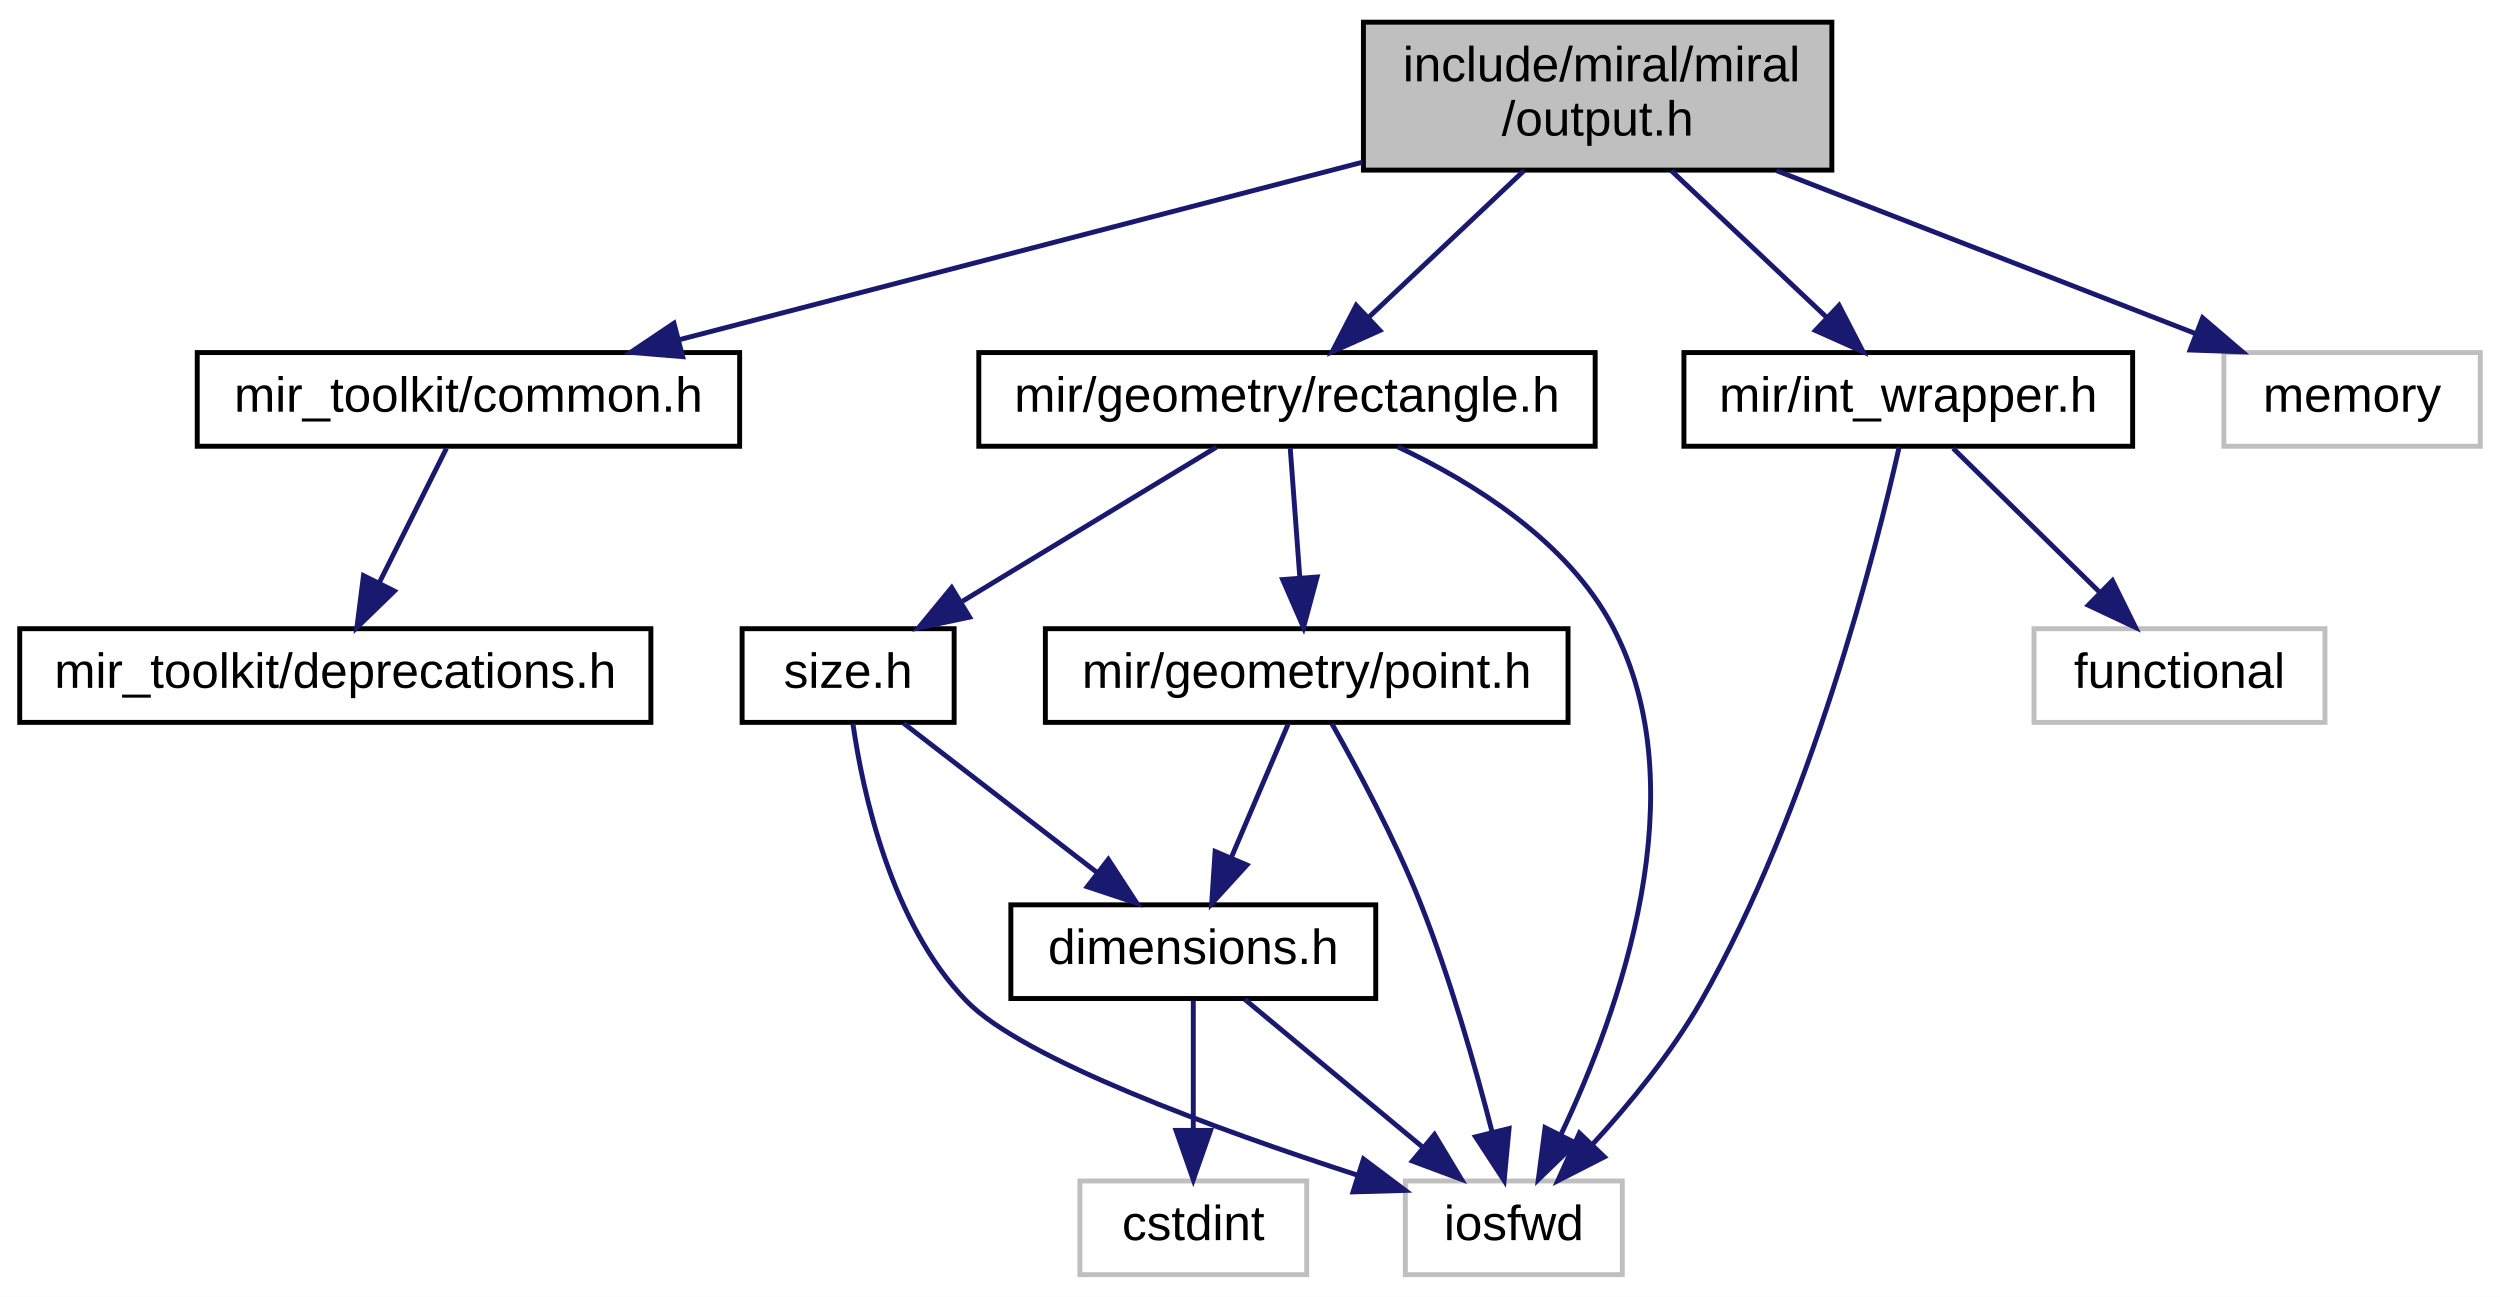
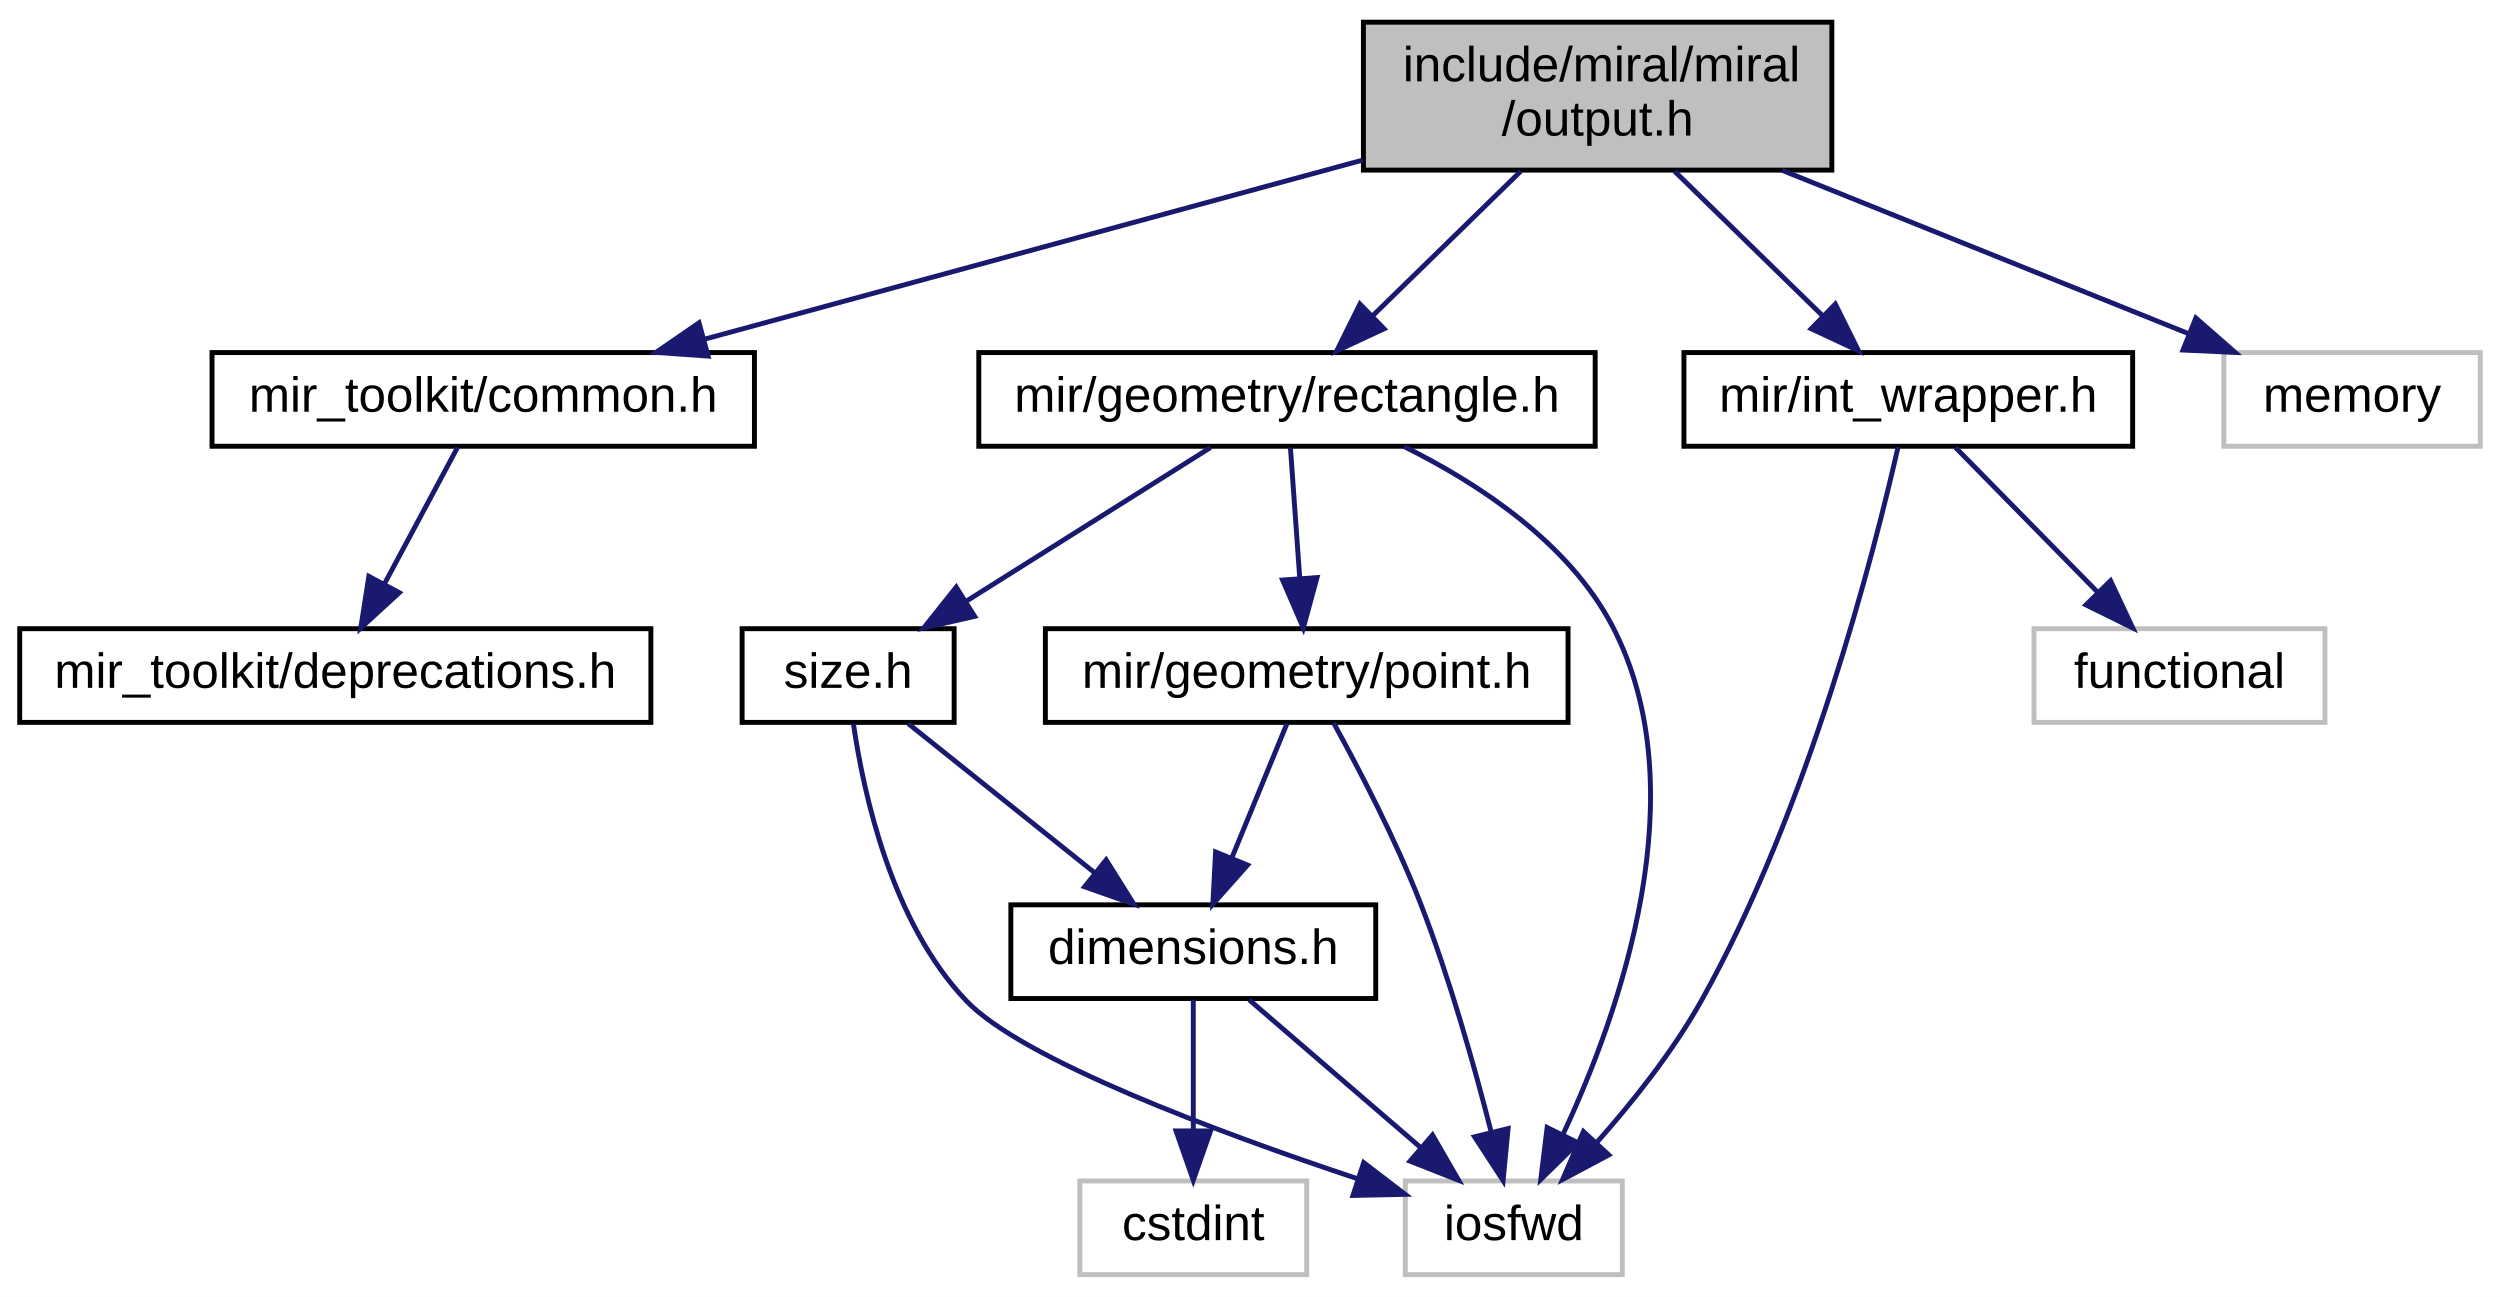
<svg xmlns="http://www.w3.org/2000/svg" xmlns:xlink="http://www.w3.org/1999/xlink" width="507pt" height="263pt" viewBox="0.00 0.00 507.00 263.00">
  <g id="graph0" class="graph" transform="scale(1 1) rotate(0) translate(4 259)">
-     <polygon fill="white" stroke="none" points="-4,4 -4,-259 503,-259 503,4 -4,4" />
+     <polygon fill="#ffffff" stroke="transparent" points="-4,4 -4,-259 503,-259 503,4 -4,4" />
    <g id="node1" class="node">
-       <polygon fill="#bfbfbf" stroke="black" points="272.5,-224.5 272.5,-254.5 367.5,-254.5 367.5,-224.5 272.5,-224.5" />
-       <text text-anchor="start" x="280.5" y="-242.5" font-family="Arial" font-size="10.00">include/miral/miral</text>
-       <text text-anchor="middle" x="320" y="-231.5" font-family="Arial" font-size="10.00">/output.h</text>
+       <polygon fill="#bfbfbf" stroke="#000000" points="272.5,-224.5 272.5,-254.5 367.5,-254.5 367.5,-224.5 272.5,-224.5" />
+       <text text-anchor="start" x="280.5" y="-242.5" font-family="Arial" font-size="10.00" fill="#000000">include/miral/miral</text>
+       <text text-anchor="middle" x="320" y="-231.5" font-family="Arial" font-size="10.00" fill="#000000">/output.h</text>
    </g>
    <g id="node2" class="node">
      <g id="a_node2">
        <a xlink:href="common_8h.html" target="_top" xlink:title="mir_toolkit/common.h">
-           <polygon fill="white" stroke="black" points="36,-168.5 36,-187.5 146,-187.5 146,-168.5 36,-168.5" />
-           <text text-anchor="middle" x="91" y="-175.5" font-family="Arial" font-size="10.00">mir_toolkit/common.h</text>
+           <polygon fill="#ffffff" stroke="#000000" points="39,-168.5 39,-187.5 149,-187.5 149,-168.5 39,-168.5" />
+           <text text-anchor="middle" x="94" y="-175.5" font-family="Arial" font-size="10.00" fill="#000000">mir_toolkit/common.h</text>
        </a>
      </g>
    </g>
    <g id="edge1" class="edge">
-       <path fill="none" stroke="midnightblue" d="M272.273,-226.099C231.395,-215.478 173.063,-200.322 133.705,-190.096" />
-       <polygon fill="midnightblue" stroke="midnightblue" points="134.441,-186.671 123.882,-187.544 132.68,-193.446 134.441,-186.671" />
+       <path fill="none" stroke="#191970" d="M272.347,-226.533C232.998,-215.825 177.541,-200.734 138.953,-190.233" />
+       <polygon fill="#191970" stroke="#191970" points="139.604,-186.783 129.036,-187.534 137.766,-193.537 139.604,-186.783" />
    </g>
    <g id="node4" class="node">
      <g id="a_node4">
        <a xlink:href="rectangle_8h.html" target="_top" xlink:title="mir/geometry/rectangle.h">
-           <polygon fill="white" stroke="black" points="194.5,-168.5 194.5,-187.5 319.5,-187.5 319.5,-168.5 194.5,-168.5" />
-           <text text-anchor="middle" x="257" y="-175.5" font-family="Arial" font-size="10.00">mir/geometry/rectangle.h</text>
+           <polygon fill="#ffffff" stroke="#000000" points="194.5,-168.5 194.5,-187.5 319.5,-187.5 319.5,-168.5 194.5,-168.5" />
+           <text text-anchor="middle" x="257" y="-175.5" font-family="Arial" font-size="10.00" fill="#000000">mir/geometry/rectangle.h</text>
        </a>
      </g>
    </g>
    <g id="edge3" class="edge">
-       <path fill="none" stroke="midnightblue" d="M305.07,-224.399C295.632,-215.486 283.42,-203.952 273.667,-194.741" />
-       <polygon fill="midnightblue" stroke="midnightblue" points="275.84,-191.979 266.167,-187.658 271.034,-197.069 275.84,-191.979" />
+       <path fill="none" stroke="#191970" d="M304.427,-224.298C295.317,-215.405 283.797,-204.159 274.391,-194.977" />
+       <polygon fill="#191970" stroke="#191970" points="276.688,-192.328 267.087,-187.847 271.798,-197.337 276.688,-192.328" />
    </g>
    <g id="node10" class="node">
      <g id="a_node10">
        <a xlink:href="int__wrapper_8h.html" target="_top" xlink:title="mir/int_wrapper.h">
-           <polygon fill="white" stroke="black" points="337.5,-168.5 337.5,-187.5 428.5,-187.5 428.5,-168.5 337.5,-168.5" />
-           <text text-anchor="middle" x="383" y="-175.5" font-family="Arial" font-size="10.00">mir/int_wrapper.h</text>
+           <polygon fill="#ffffff" stroke="#000000" points="337.5,-168.5 337.5,-187.5 428.5,-187.5 428.5,-168.5 337.5,-168.5" />
+           <text text-anchor="middle" x="383" y="-175.5" font-family="Arial" font-size="10.00" fill="#000000">mir/int_wrapper.h</text>
        </a>
      </g>
    </g>
    <g id="edge13" class="edge">
-       <path fill="none" stroke="midnightblue" d="M334.93,-224.399C344.368,-215.486 356.58,-203.952 366.333,-194.741" />
-       <polygon fill="midnightblue" stroke="midnightblue" points="368.966,-197.069 373.833,-187.658 364.16,-191.979 368.966,-197.069" />
+       <path fill="none" stroke="#191970" d="M335.573,-224.298C344.683,-215.405 356.203,-204.159 365.609,-194.977" />
+       <polygon fill="#191970" stroke="#191970" points="368.202,-197.337 372.913,-187.847 363.312,-192.328 368.202,-197.337" />
    </g>
    <g id="node12" class="node">
-       <polygon fill="white" stroke="#bfbfbf" points="447,-168.5 447,-187.5 499,-187.5 499,-168.5 447,-168.5" />
-       <text text-anchor="middle" x="473" y="-175.5" font-family="Arial" font-size="10.00">memory</text>
+       <polygon fill="#ffffff" stroke="#bfbfbf" points="447,-168.5 447,-187.5 499,-187.5 499,-168.5 447,-168.5" />
+       <text text-anchor="middle" x="473" y="-175.5" font-family="Arial" font-size="10.00" fill="#000000">memory</text>
    </g>
    <g id="edge16" class="edge">
-       <path fill="none" stroke="midnightblue" d="M356.259,-224.399C382.044,-214.372 416.357,-201.028 441.101,-191.405" />
-       <polygon fill="midnightblue" stroke="midnightblue" points="442.686,-194.544 450.737,-187.658 440.149,-188.02 442.686,-194.544" />
+       <path fill="none" stroke="#191970" d="M357.428,-224.455C382.621,-214.329 415.541,-201.096 439.8,-191.345" />
+       <polygon fill="#191970" stroke="#191970" points="441.317,-194.507 449.29,-187.53 438.707,-188.012 441.317,-194.507" />
    </g>
    <g id="node3" class="node">
      <g id="a_node3">
        <a xlink:href="deprecations_8h.html" target="_top" xlink:title="mir_toolkit/deprecations.h">
-           <polygon fill="white" stroke="black" points="0,-112.5 0,-131.5 128,-131.5 128,-112.5 0,-112.5" />
-           <text text-anchor="middle" x="64" y="-119.5" font-family="Arial" font-size="10.00">mir_toolkit/deprecations.h</text>
+           <polygon fill="#ffffff" stroke="#000000" points="0,-112.5 0,-131.5 128,-131.5 128,-112.5 0,-112.5" />
+           <text text-anchor="middle" x="64" y="-119.5" font-family="Arial" font-size="10.00" fill="#000000">mir_toolkit/deprecations.h</text>
        </a>
      </g>
    </g>
    <g id="edge2" class="edge">
-       <path fill="none" stroke="midnightblue" d="M86.541,-168.083C82.846,-160.691 77.477,-149.953 72.906,-140.811" />
-       <polygon fill="midnightblue" stroke="midnightblue" points="75.978,-139.13 68.376,-131.751 69.717,-142.261 75.978,-139.13" />
+       <path fill="none" stroke="#191970" d="M88.774,-168.245C84.688,-160.617 78.886,-149.788 73.925,-140.527" />
+       <polygon fill="#191970" stroke="#191970" points="76.973,-138.805 69.166,-131.643 70.803,-142.11 76.973,-138.805" />
    </g>
    <g id="node5" class="node">
      <g id="a_node5">
        <a xlink:href="point_8h.html" target="_top" xlink:title="mir/geometry/point.h">
-           <polygon fill="white" stroke="black" points="208,-112.5 208,-131.5 314,-131.5 314,-112.5 208,-112.5" />
-           <text text-anchor="middle" x="261" y="-119.5" font-family="Arial" font-size="10.00">mir/geometry/point.h</text>
+           <polygon fill="#ffffff" stroke="#000000" points="208,-112.5 208,-131.5 314,-131.5 314,-112.5 208,-112.5" />
+           <text text-anchor="middle" x="261" y="-119.5" font-family="Arial" font-size="10.00" fill="#000000">mir/geometry/point.h</text>
        </a>
      </g>
    </g>
    <g id="edge4" class="edge">
-       <path fill="none" stroke="midnightblue" d="M257.661,-168.083C258.185,-161.006 258.936,-150.861 259.594,-141.986" />
-       <polygon fill="midnightblue" stroke="midnightblue" points="263.103,-141.982 260.352,-131.751 256.123,-141.465 263.103,-141.982" />
+       <path fill="none" stroke="#191970" d="M257.697,-168.245C258.219,-160.938 258.95,-150.694 259.592,-141.705" />
+       <polygon fill="#191970" stroke="#191970" points="263.09,-141.867 260.311,-131.643 256.108,-141.368 263.09,-141.867" />
    </g>
    <g id="node8" class="node">
-       <polygon fill="white" stroke="#bfbfbf" points="281,-0.5 281,-19.5 325,-19.5 325,-0.5 281,-0.5" />
-       <text text-anchor="middle" x="303" y="-7.5" font-family="Arial" font-size="10.00">iosfwd</text>
+       <polygon fill="#ffffff" stroke="#bfbfbf" points="281,-.5 281,-19.5 325,-19.5 325,-.5 281,-.5" />
+       <text text-anchor="middle" x="303" y="-7.5" font-family="Arial" font-size="10.00" fill="#000000">iosfwd</text>
    </g>
    <g id="edge12" class="edge">
-       <path fill="none" stroke="midnightblue" d="M279.459,-168.382C294.769,-161.184 313.863,-149.288 323,-132 340.585,-98.727 324.354,-53.72 312.619,-29.042" />
-       <polygon fill="midnightblue" stroke="midnightblue" points="315.594,-27.168 307.977,-19.804 309.34,-30.311 315.594,-27.168" />
+       <path fill="none" stroke="#191970" d="M280.786,-168.418C295.867,-160.944 314.146,-148.963 323,-132 340.37,-98.721 324.67,-53.968 312.979,-28.953" />
+       <polygon fill="#191970" stroke="#191970" points="316.036,-27.239 308.472,-19.82 309.759,-30.336 316.036,-27.239" />
    </g>
    <g id="node9" class="node">
      <g id="a_node9">
        <a xlink:href="size_8h.html" target="_top" xlink:title="size.h">
-           <polygon fill="white" stroke="black" points="146.5,-112.5 146.5,-131.5 189.5,-131.5 189.5,-112.5 146.5,-112.5" />
-           <text text-anchor="middle" x="168" y="-119.5" font-family="Arial" font-size="10.00">size.h</text>
+           <polygon fill="#ffffff" stroke="#000000" points="146.5,-112.5 146.5,-131.5 189.5,-131.5 189.5,-112.5 146.5,-112.5" />
+           <text text-anchor="middle" x="168" y="-119.5" font-family="Arial" font-size="10.00" fill="#000000">size.h</text>
        </a>
      </g>
    </g>
    <g id="edge9" class="edge">
-       <path fill="none" stroke="midnightblue" d="M242.701,-168.324C228.817,-159.9 207.508,-146.971 191.196,-137.074" />
-       <polygon fill="midnightblue" stroke="midnightblue" points="192.629,-133.85 182.264,-131.655 188.998,-139.834 192.629,-133.85" />
+       <path fill="none" stroke="#191970" d="M241.497,-168.245C227.842,-159.653 207.734,-147.001 192.001,-137.102" />
+       <polygon fill="#191970" stroke="#191970" points="193.653,-134.006 183.325,-131.643 189.925,-139.931 193.653,-134.006" />
    </g>
    <g id="node6" class="node">
      <g id="a_node6">
        <a xlink:href="dimensions_8h.html" target="_top" xlink:title="dimensions.h">
-           <polygon fill="white" stroke="black" points="201,-56.5 201,-75.5 275,-75.5 275,-56.5 201,-56.5" />
-           <text text-anchor="middle" x="238" y="-63.5" font-family="Arial" font-size="10.00">dimensions.h</text>
+           <polygon fill="#ffffff" stroke="#000000" points="201,-56.5 201,-75.5 275,-75.5 275,-56.5 201,-56.5" />
+           <text text-anchor="middle" x="238" y="-63.5" font-family="Arial" font-size="10.00" fill="#000000">dimensions.h</text>
        </a>
      </g>
    </g>
    <g id="edge5" class="edge">
-       <path fill="none" stroke="midnightblue" d="M257.202,-112.083C254.087,-104.77 249.577,-94.181 245.711,-85.103" />
-       <polygon fill="midnightblue" stroke="midnightblue" points="248.866,-83.58 241.727,-75.751 242.426,-86.323 248.866,-83.58" />
+       <path fill="none" stroke="#191970" d="M256.994,-112.246C253.927,-104.778 249.6,-94.243 245.85,-85.114" />
+       <polygon fill="#191970" stroke="#191970" points="248.997,-83.563 241.96,-75.643 242.522,-86.223 248.997,-83.563" />
    </g>
    <g id="edge8" class="edge">
-       <path fill="none" stroke="midnightblue" d="M266.089,-112.265C271.126,-103.362 278.813,-89.045 284,-76 290.109,-60.637 295.239,-42.538 298.623,-29.346" />
-       <polygon fill="midnightblue" stroke="midnightblue" points="302.034,-30.133 301.038,-19.585 295.239,-28.452 302.034,-30.133" />
+       <path fill="none" stroke="#191970" d="M266.469,-112.367C271.504,-103.219 278.938,-88.976 284,-76 289.959,-60.726 294.998,-42.82 298.386,-29.515" />
+       <polygon fill="#191970" stroke="#191970" points="301.84,-30.126 300.828,-19.58 295.042,-28.456 301.84,-30.126" />
    </g>
    <g id="node7" class="node">
-       <polygon fill="white" stroke="#bfbfbf" points="215,-0.5 215,-19.5 261,-19.5 261,-0.5 215,-0.5" />
-       <text text-anchor="middle" x="238" y="-7.5" font-family="Arial" font-size="10.00">cstdint</text>
+       <polygon fill="#ffffff" stroke="#bfbfbf" points="215,-.5 215,-19.5 261,-19.5 261,-.5 215,-.5" />
+       <text text-anchor="middle" x="238" y="-7.5" font-family="Arial" font-size="10.00" fill="#000000">cstdint</text>
    </g>
    <g id="edge6" class="edge">
-       <path fill="none" stroke="midnightblue" d="M238,-56.083C238,-49.006 238,-38.861 238,-29.986" />
-       <polygon fill="midnightblue" stroke="midnightblue" points="241.5,-29.751 238,-19.751 234.5,-29.751 241.5,-29.751" />
+       <path fill="none" stroke="#191970" d="M238,-56.245C238,-48.938 238,-38.694 238,-29.705" />
+       <polygon fill="#191970" stroke="#191970" points="241.5,-29.643 238,-19.643 234.5,-29.643 241.5,-29.643" />
    </g>
    <g id="edge7" class="edge">
-       <path fill="none" stroke="midnightblue" d="M248.443,-56.324C258.146,-48.263 272.815,-36.077 284.5,-26.369" />
-       <polygon fill="midnightblue" stroke="midnightblue" points="286.911,-28.916 292.367,-19.834 282.438,-23.532 286.911,-28.916" />
+       <path fill="none" stroke="#191970" d="M249.322,-56.245C258.922,-47.975 272.889,-35.942 284.17,-26.223" />
+       <polygon fill="#191970" stroke="#191970" points="286.516,-28.821 291.808,-19.643 281.947,-23.518 286.516,-28.821" />
    </g>
    <g id="edge10" class="edge">
-       <path fill="none" stroke="midnightblue" d="M179.247,-112.324C189.797,-104.185 205.801,-91.84 218.442,-82.087" />
-       <polygon fill="midnightblue" stroke="midnightblue" points="220.769,-84.713 226.549,-75.834 216.493,-79.171 220.769,-84.713" />
+       <path fill="none" stroke="#191970" d="M180.193,-112.246C190.632,-103.894 205.865,-91.708 218.074,-81.941" />
+       <polygon fill="#191970" stroke="#191970" points="220.324,-84.623 225.947,-75.643 215.952,-79.157 220.324,-84.623" />
    </g>
    <g id="edge11" class="edge">
-       <path fill="none" stroke="midnightblue" d="M168.972,-112.239C170.937,-98.52 176.597,-71.895 192,-56 203.391,-44.245 242.753,-29.929 271.374,-20.648" />
-       <polygon fill="midnightblue" stroke="midnightblue" points="272.519,-23.956 280.986,-17.587 270.396,-17.286 272.519,-23.956" />
+       <path fill="none" stroke="#191970" d="M169.078,-112.196C171.126,-98.044 176.827,-71.857 192,-56 203.352,-44.136 242.723,-29.466 271.357,-19.93" />
+       <polygon fill="#191970" stroke="#191970" points="272.558,-23.219 280.973,-16.783 270.381,-16.566 272.558,-23.219" />
    </g>
    <g id="edge14" class="edge">
-       <path fill="none" stroke="midnightblue" d="M381.149,-168.33C376.528,-147.804 363.228,-95.032 341,-56 335.004,-45.471 326.416,-35.047 318.922,-26.887" />
-       <polygon fill="midnightblue" stroke="midnightblue" points="321.365,-24.378 311.928,-19.562 316.302,-29.212 321.365,-24.378" />
+       <path fill="none" stroke="#191970" d="M380.923,-168.332C376.087,-147.035 362.8,-94.883 341,-56 335.225,-45.7 327.058,-35.451 319.774,-27.251" />
+       <polygon fill="#191970" stroke="#191970" points="322.26,-24.784 312.906,-19.807 317.115,-29.53 322.26,-24.784" />
    </g>
    <g id="node11" class="node">
-       <polygon fill="white" stroke="#bfbfbf" points="408.5,-112.5 408.5,-131.5 467.5,-131.5 467.5,-112.5 408.5,-112.5" />
-       <text text-anchor="middle" x="438" y="-119.5" font-family="Arial" font-size="10.00">functional</text>
+       <polygon fill="#ffffff" stroke="#bfbfbf" points="408.5,-112.5 408.5,-131.5 467.5,-131.5 467.5,-112.5 408.5,-112.5" />
+       <text text-anchor="middle" x="438" y="-119.5" font-family="Arial" font-size="10.00" fill="#000000">functional</text>
    </g>
    <g id="edge15" class="edge">
-       <path fill="none" stroke="midnightblue" d="M392.082,-168.083C400.171,-160.141 412.195,-148.335 421.91,-138.797" />
-       <polygon fill="midnightblue" stroke="midnightblue" points="424.403,-141.254 429.087,-131.751 419.499,-136.26 424.403,-141.254" />
+       <path fill="none" stroke="#191970" d="M392.58,-168.245C400.546,-160.135 412.064,-148.407 421.508,-138.792" />
+       <polygon fill="#191970" stroke="#191970" points="424.019,-141.23 428.529,-131.643 419.025,-136.325 424.019,-141.23" />
    </g>
  </g>
</svg>
